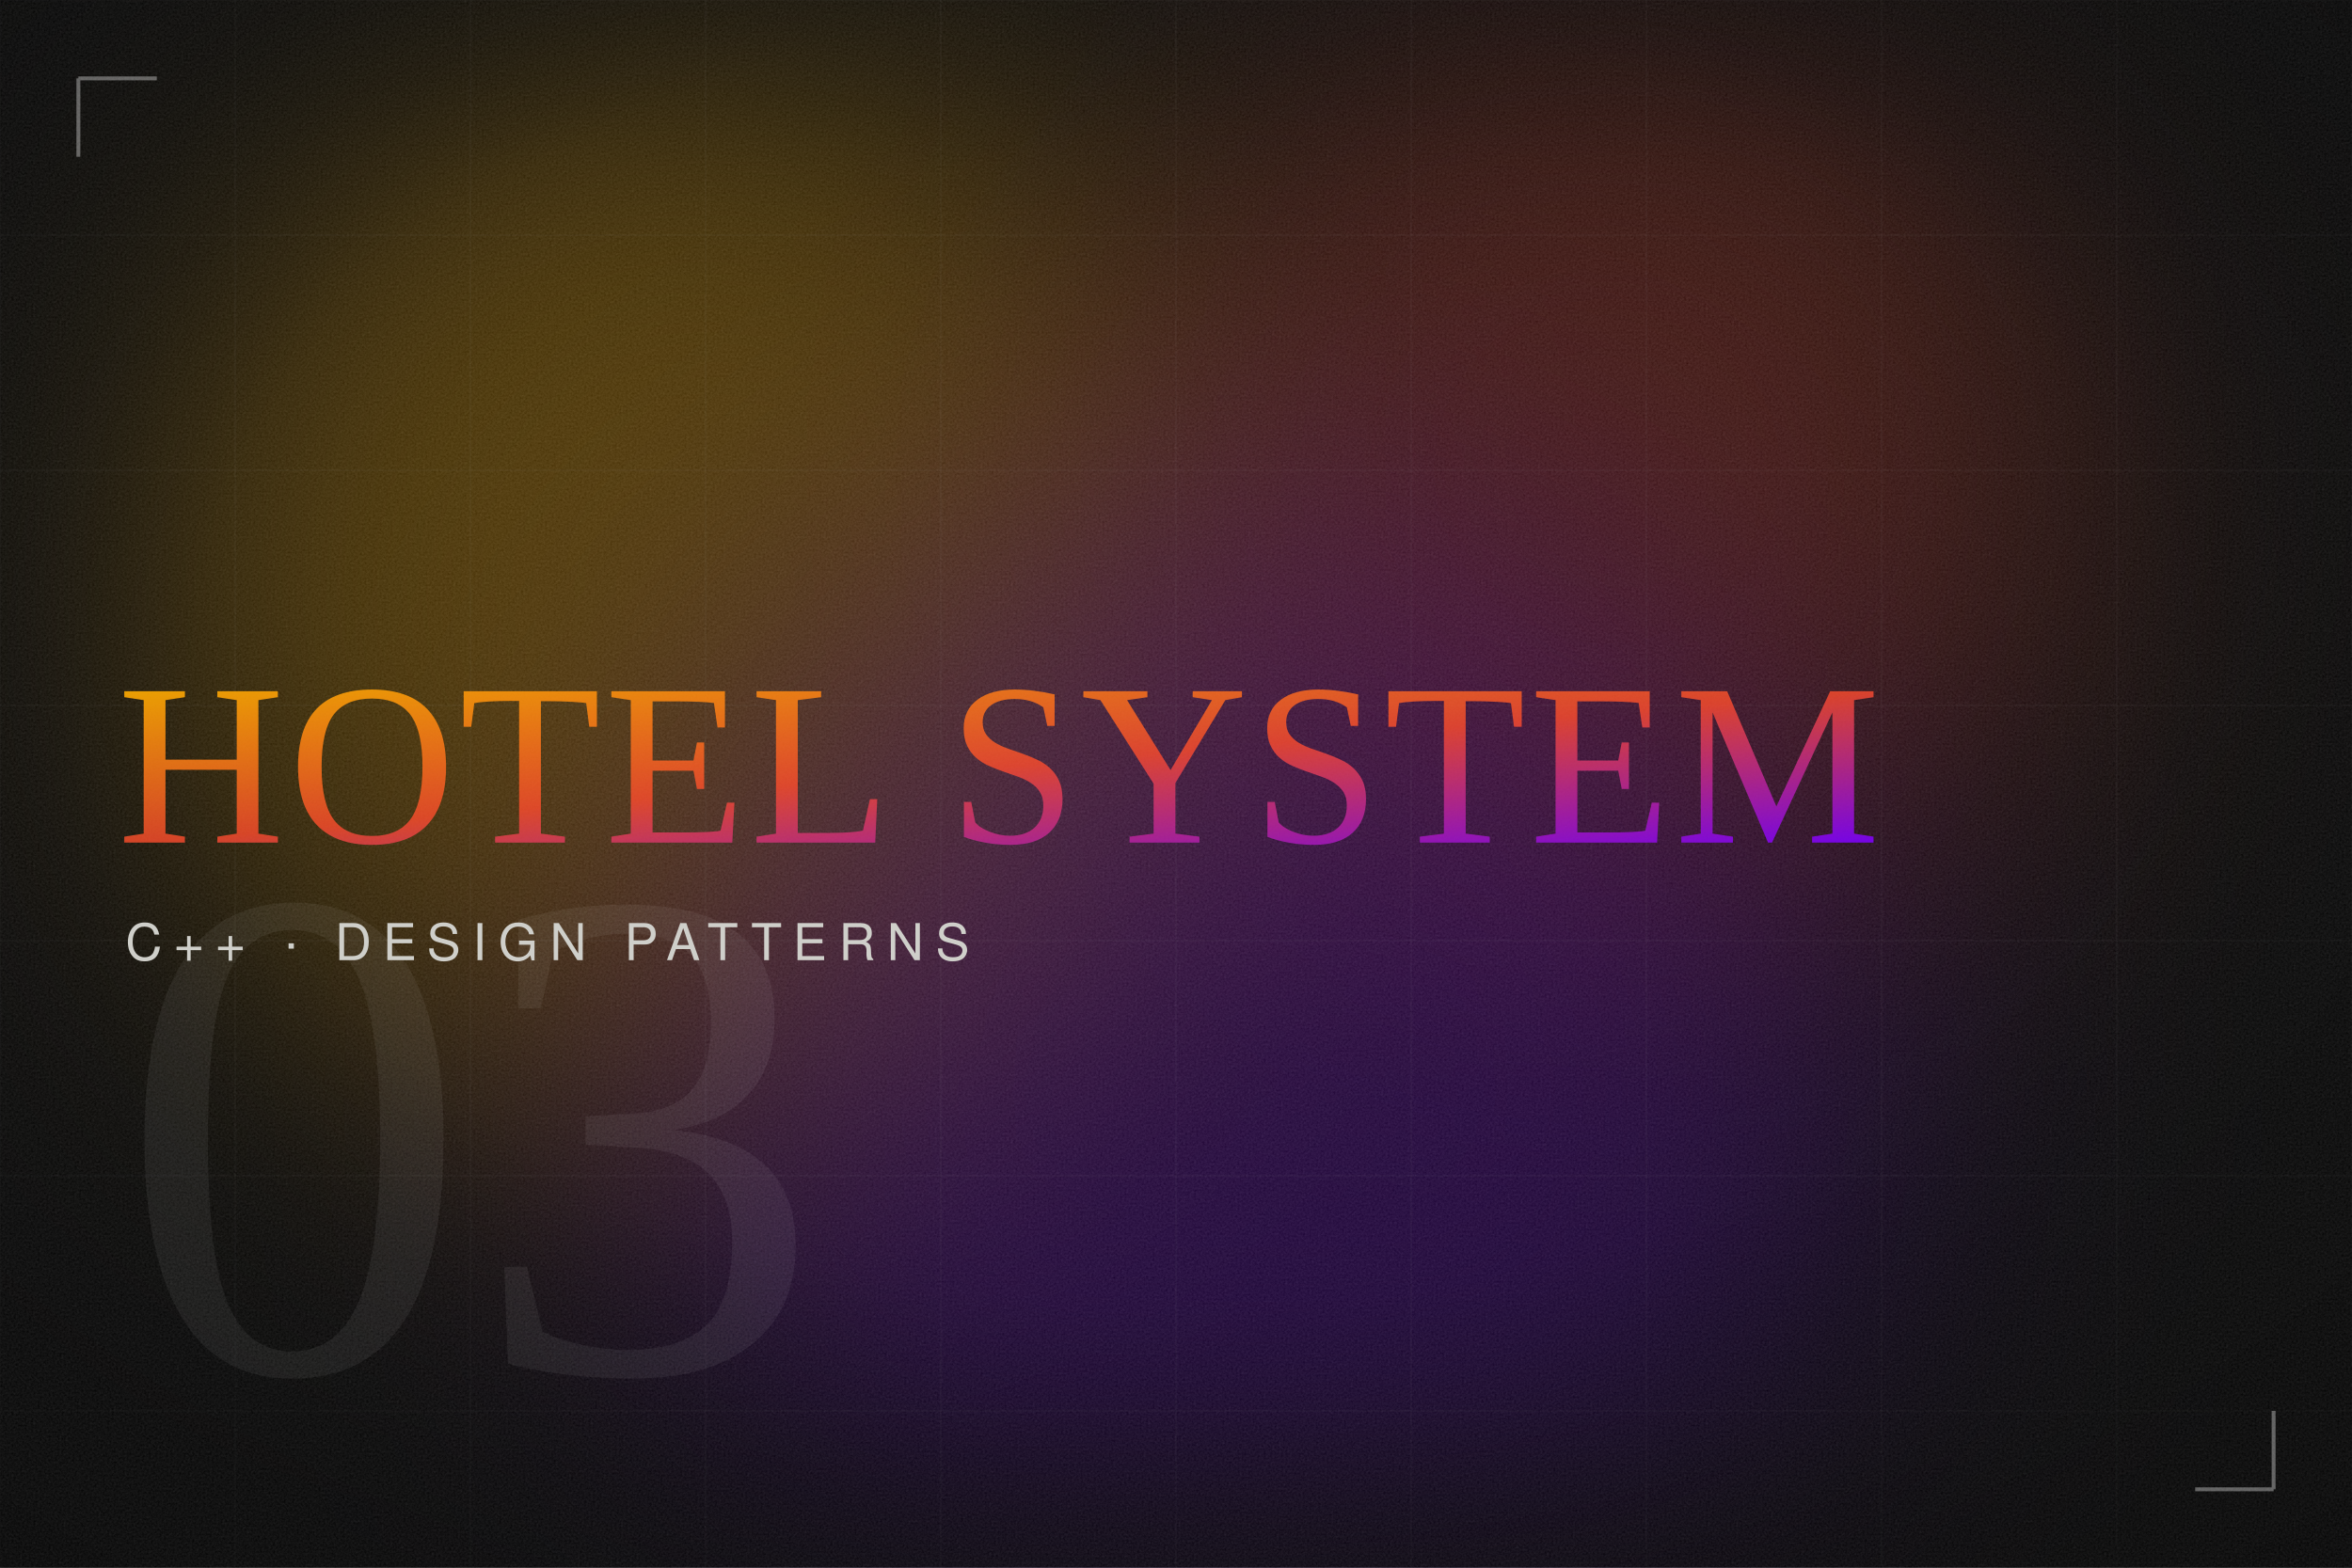
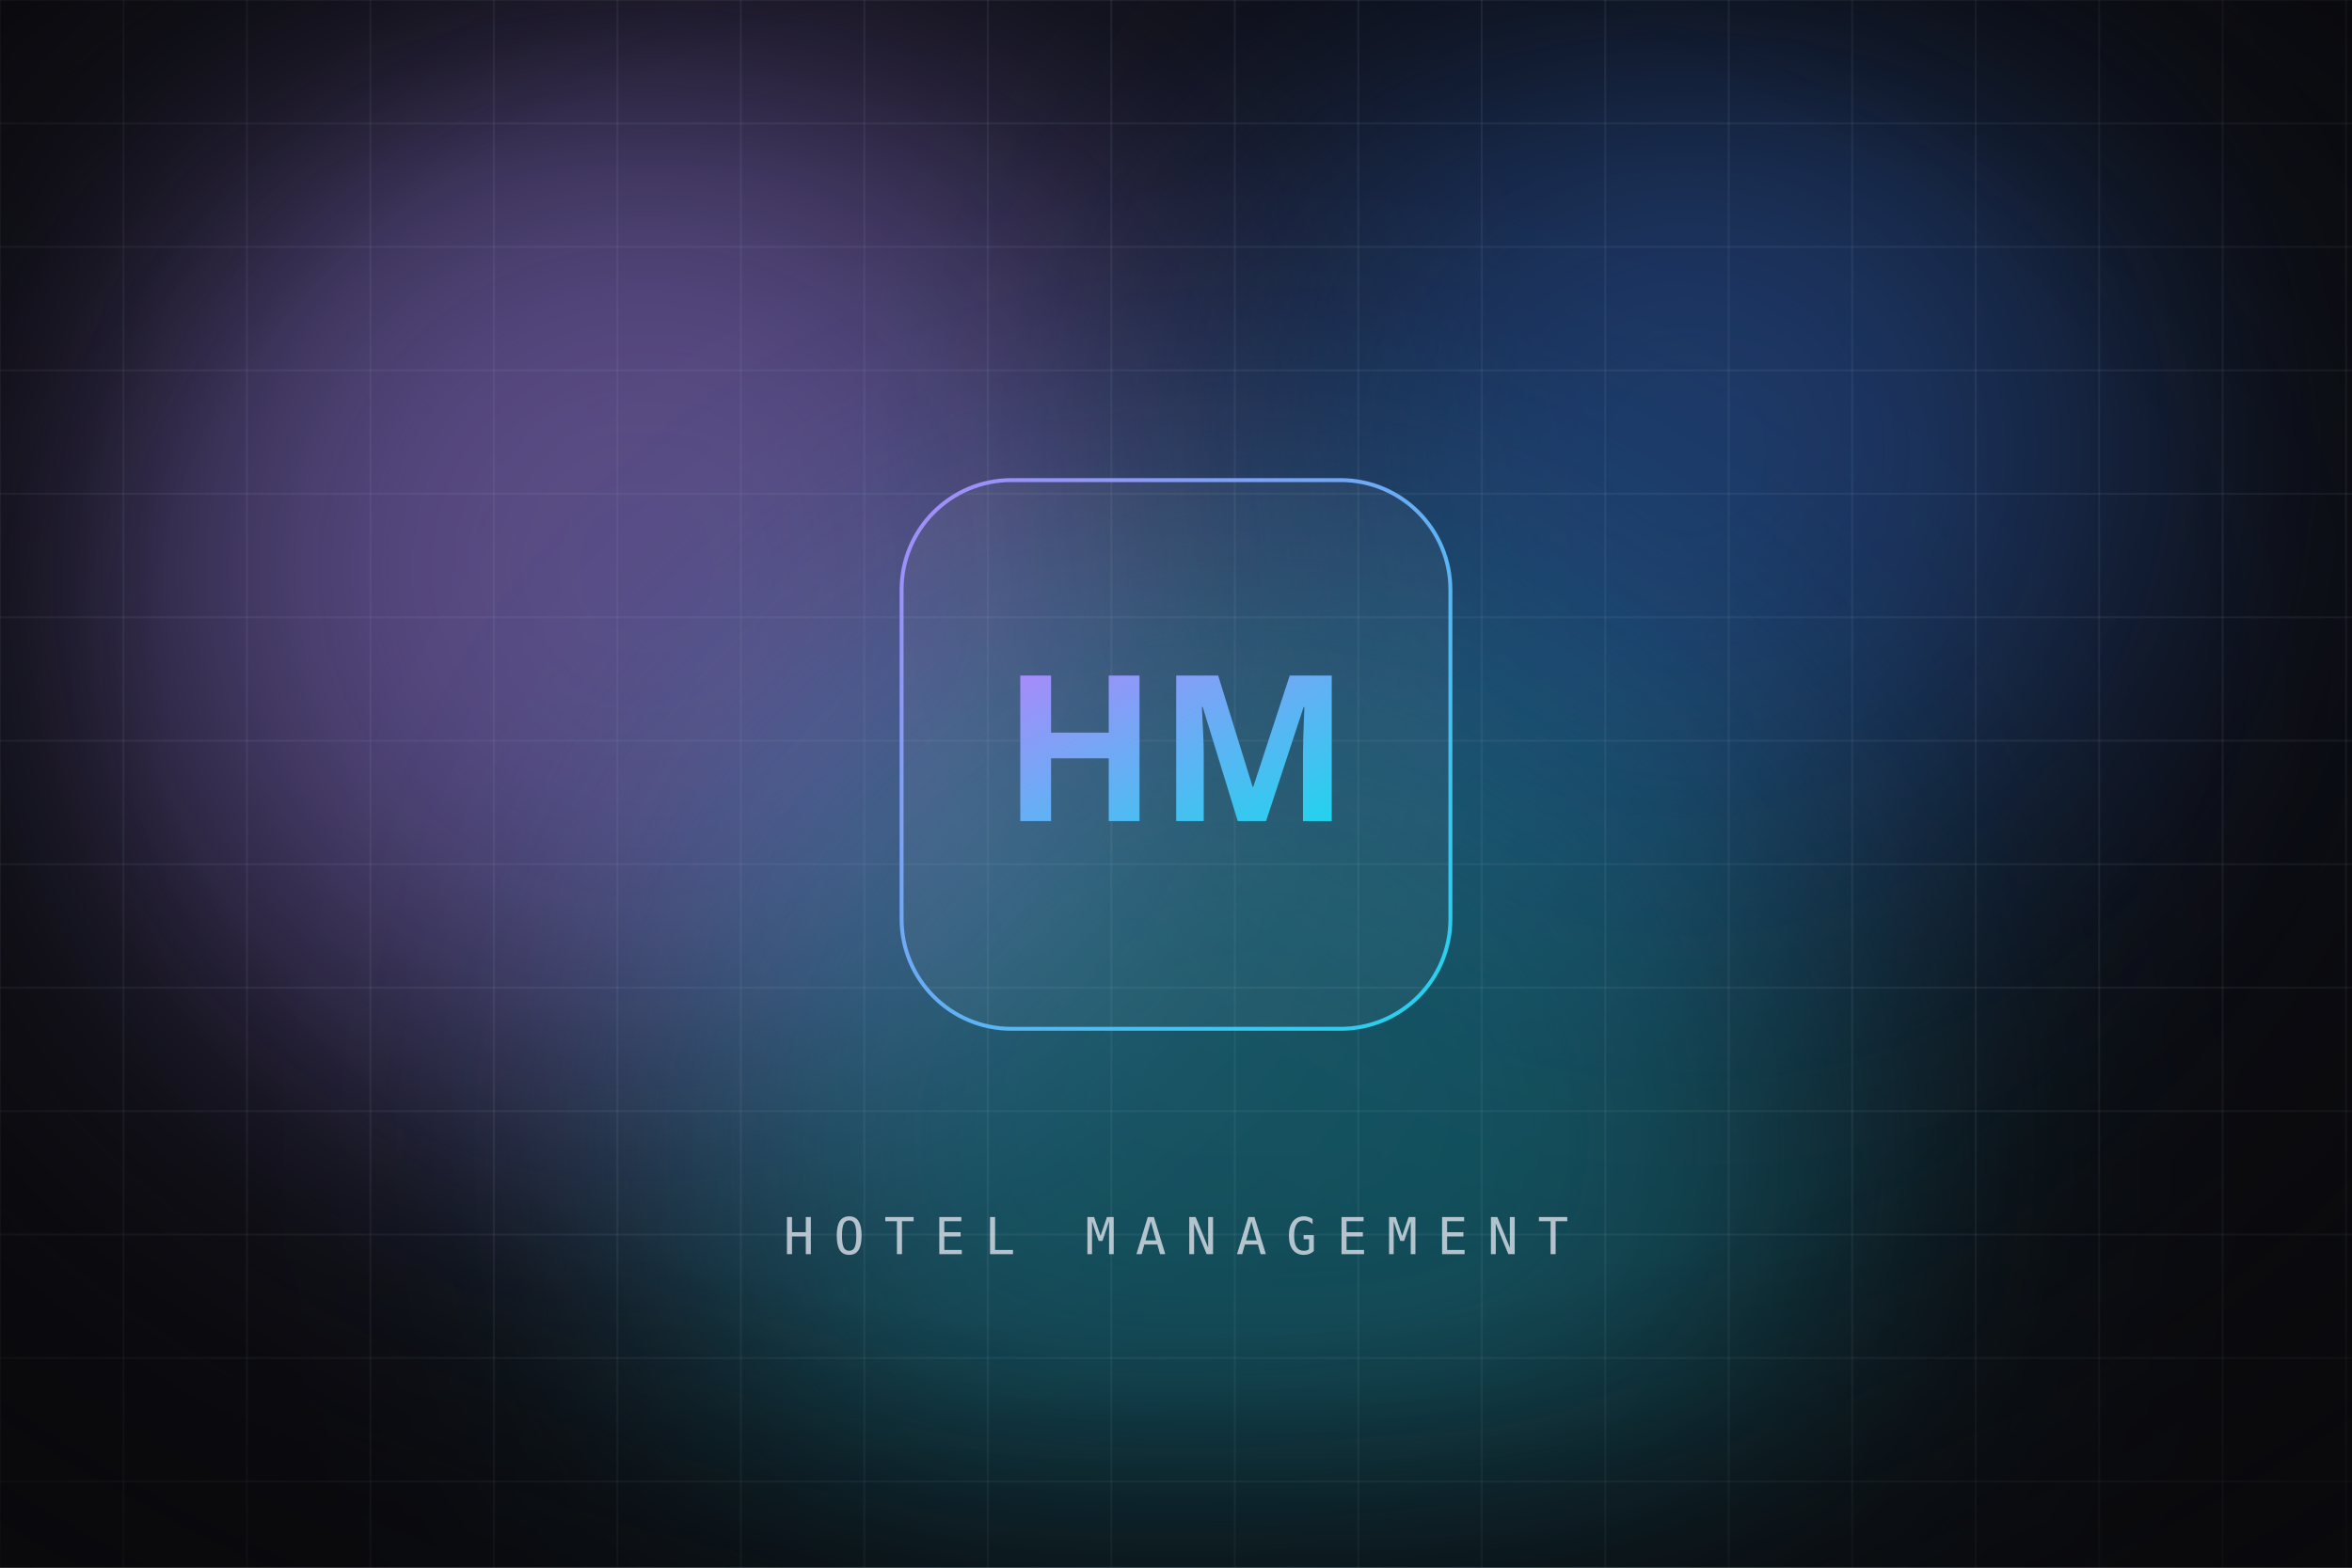
- <svg xmlns="http://www.w3.org/2000/svg" width="1200" height="800" viewBox="0 0 1200 800">
+ <svg xmlns="http://www.w3.org/2000/svg" width="1200" height="800" viewBox="0 0 1200 800" role="img" aria-label="Hotel Management cover art">
  <defs>
    <filter id="blur" x="-50%" y="-50%" width="200%" height="200%">
-       <feGaussianBlur stdDeviation="90" />
+       <feGaussianBlur stdDeviation="95" />
    </filter>
-     <filter id="grain">
-       <feTurbulence type="fractalNoise" baseFrequency="0.9" numOctaves="2" result="n" />
-       <feColorMatrix in="n" type="saturate" values="0" />
-       <feComponentTransfer>
-         <feFuncA type="linear" slope="0.06" />
-       </feComponentTransfer>
-       <feComposite operator="over" in2="SourceGraphic" />
-     </filter>
-     <radialGradient id="vig" cx="50%" cy="42%" r="75%">
-       <stop offset="55%" stop-color="#000" stop-opacity="0" />
-       <stop offset="100%" stop-color="#000" stop-opacity="0.7" />
+     <radialGradient id="vig" cx="50%" cy="42%" r="78%">
+       <stop offset="55%" stop-color="#09090b" stop-opacity="0" />
+       <stop offset="100%" stop-color="#09090b" stop-opacity="0.82" />
    </radialGradient>
-     <linearGradient id="sheen" x1="0" y1="0" x2="1" y2="1">
-       <stop offset="0%" stop-color="#ffae00" stop-opacity="0.9" />
-       <stop offset="50%" stop-color="#ff4d2d" stop-opacity="0.8" />
-       <stop offset="100%" stop-color="#7a00ff" stop-opacity="0.9" />
+     <linearGradient id="ln" x1="0" y1="0" x2="1" y2="1">
+       <stop offset="0%" stop-color="#a78bfa" />
+       <stop offset="100%" stop-color="#22d3ee" />
    </linearGradient>
  </defs>
-   <rect width="1200" height="800" fill="#0a0a0a" />
-   <circle cx="360" cy="300" r="280" fill="#ffae00" opacity="0.55" filter="url(#blur)" />
-   <circle cx="820" cy="240" r="240" fill="#ff4d2d" opacity="0.45" filter="url(#blur)" />
-   <circle cx="640" cy="560" r="320" fill="#7a00ff" opacity="0.4" filter="url(#blur)" />
-   <g stroke="#ffffff" stroke-opacity="0.05" stroke-width="1">
+   <rect width="1200" height="800" fill="#0b0b10" />
+   <circle cx="330" cy="290" r="270" fill="#a78bfa" opacity="0.5" filter="url(#blur)" />
+   <circle cx="860" cy="230" r="230" fill="#3b82f6" opacity="0.38" filter="url(#blur)" />
+   <circle cx="640" cy="590" r="300" fill="#22d3ee" opacity="0.34" filter="url(#blur)" />
+   <g stroke="rgba(148,163,184,0.10)" stroke-width="1">
    <line x1="0" y1="0" x2="0" y2="800" />
-     <line x1="120" y1="0" x2="120" y2="800" />
-     <line x1="240" y1="0" x2="240" y2="800" />
-     <line x1="360" y1="0" x2="360" y2="800" />
-     <line x1="480" y1="0" x2="480" y2="800" />
-     <line x1="600" y1="0" x2="600" y2="800" />
-     <line x1="720" y1="0" x2="720" y2="800" />
-     <line x1="840" y1="0" x2="840" y2="800" />
-     <line x1="960" y1="0" x2="960" y2="800" />
-     <line x1="1080" y1="0" x2="1080" y2="800" />
-     <line x1="1200" y1="0" x2="1200" y2="800" />
+     <line x1="63" y1="0" x2="63" y2="800" />
+     <line x1="126" y1="0" x2="126" y2="800" />
+     <line x1="189" y1="0" x2="189" y2="800" />
+     <line x1="252" y1="0" x2="252" y2="800" />
+     <line x1="315" y1="0" x2="315" y2="800" />
+     <line x1="378" y1="0" x2="378" y2="800" />
+     <line x1="441" y1="0" x2="441" y2="800" />
+     <line x1="504" y1="0" x2="504" y2="800" />
+     <line x1="567" y1="0" x2="567" y2="800" />
+     <line x1="630" y1="0" x2="630" y2="800" />
+     <line x1="693" y1="0" x2="693" y2="800" />
+     <line x1="756" y1="0" x2="756" y2="800" />
+     <line x1="819" y1="0" x2="819" y2="800" />
+     <line x1="882" y1="0" x2="882" y2="800" />
+     <line x1="945" y1="0" x2="945" y2="800" />
+     <line x1="1008" y1="0" x2="1008" y2="800" />
+     <line x1="1071" y1="0" x2="1071" y2="800" />
+     <line x1="1134" y1="0" x2="1134" y2="800" />
+     <line x1="1197" y1="0" x2="1197" y2="800" />
    <line x1="0" y1="0" x2="1200" y2="0" />
-     <line x1="0" y1="120" x2="1200" y2="120" />
-     <line x1="0" y1="240" x2="1200" y2="240" />
-     <line x1="0" y1="360" x2="1200" y2="360" />
-     <line x1="0" y1="480" x2="1200" y2="480" />
-     <line x1="0" y1="600" x2="1200" y2="600" />
-     <line x1="0" y1="720" x2="1200" y2="720" />
+     <line x1="0" y1="63" x2="1200" y2="63" />
+     <line x1="0" y1="126" x2="1200" y2="126" />
+     <line x1="0" y1="189" x2="1200" y2="189" />
+     <line x1="0" y1="252" x2="1200" y2="252" />
+     <line x1="0" y1="315" x2="1200" y2="315" />
+     <line x1="0" y1="378" x2="1200" y2="378" />
+     <line x1="0" y1="441" x2="1200" y2="441" />
+     <line x1="0" y1="504" x2="1200" y2="504" />
+     <line x1="0" y1="567" x2="1200" y2="567" />
+     <line x1="0" y1="630" x2="1200" y2="630" />
+     <line x1="0" y1="693" x2="1200" y2="693" />
+     <line x1="0" y1="756" x2="1200" y2="756" />
+     <line x1="0" y1="819" x2="1200" y2="819" />
  </g>
+   <g transform="translate(600,385)">
+     <rect x="-140" y="-140" width="280" height="280" rx="56" fill="rgba(255,255,255,0.045)" stroke="url(#ln)" stroke-width="2" />
+     <text x="0" y="34" text-anchor="middle" font-family="'Space Grotesk','Segoe UI',sans-serif" font-size="104" font-weight="600" fill="url(#ln)">HM</text>
+   </g>
+   <text x="600" y="640" text-anchor="middle" font-family="'JetBrains Mono',monospace" font-size="26" letter-spacing="10" fill="rgba(232,234,242,0.75)">HOTEL MANAGEMENT</text>
  <rect width="1200" height="800" fill="url(#vig)" />
-   <rect width="1200" height="800" filter="url(#grain)" opacity="0.5" />
-   <text x="60" y="700" font-family="Times New Roman, serif" font-size="360" fill="#ffffff" fill-opacity="0.06" font-weight="400">03</text>
-   <text x="60" y="430" font-family="Times New Roman, serif" font-size="118" fill="url(#sheen)" letter-spacing="2">HOTEL SYSTEM</text>
-   <text x="64" y="490" font-family="Helvetica, Arial, sans-serif" font-size="26" fill="#cfcfca" letter-spacing="6" text-transform="uppercase">C++ · DESIGN PATTERNS</text>
-   <g stroke="#ffffff" stroke-opacity="0.35" stroke-width="2" fill="none">
-     <path d="M40 40 h40 M40 40 v40" />
-     <path d="M1160 760 h-40 M1160 760 v-40" />
-   </g>
</svg>
